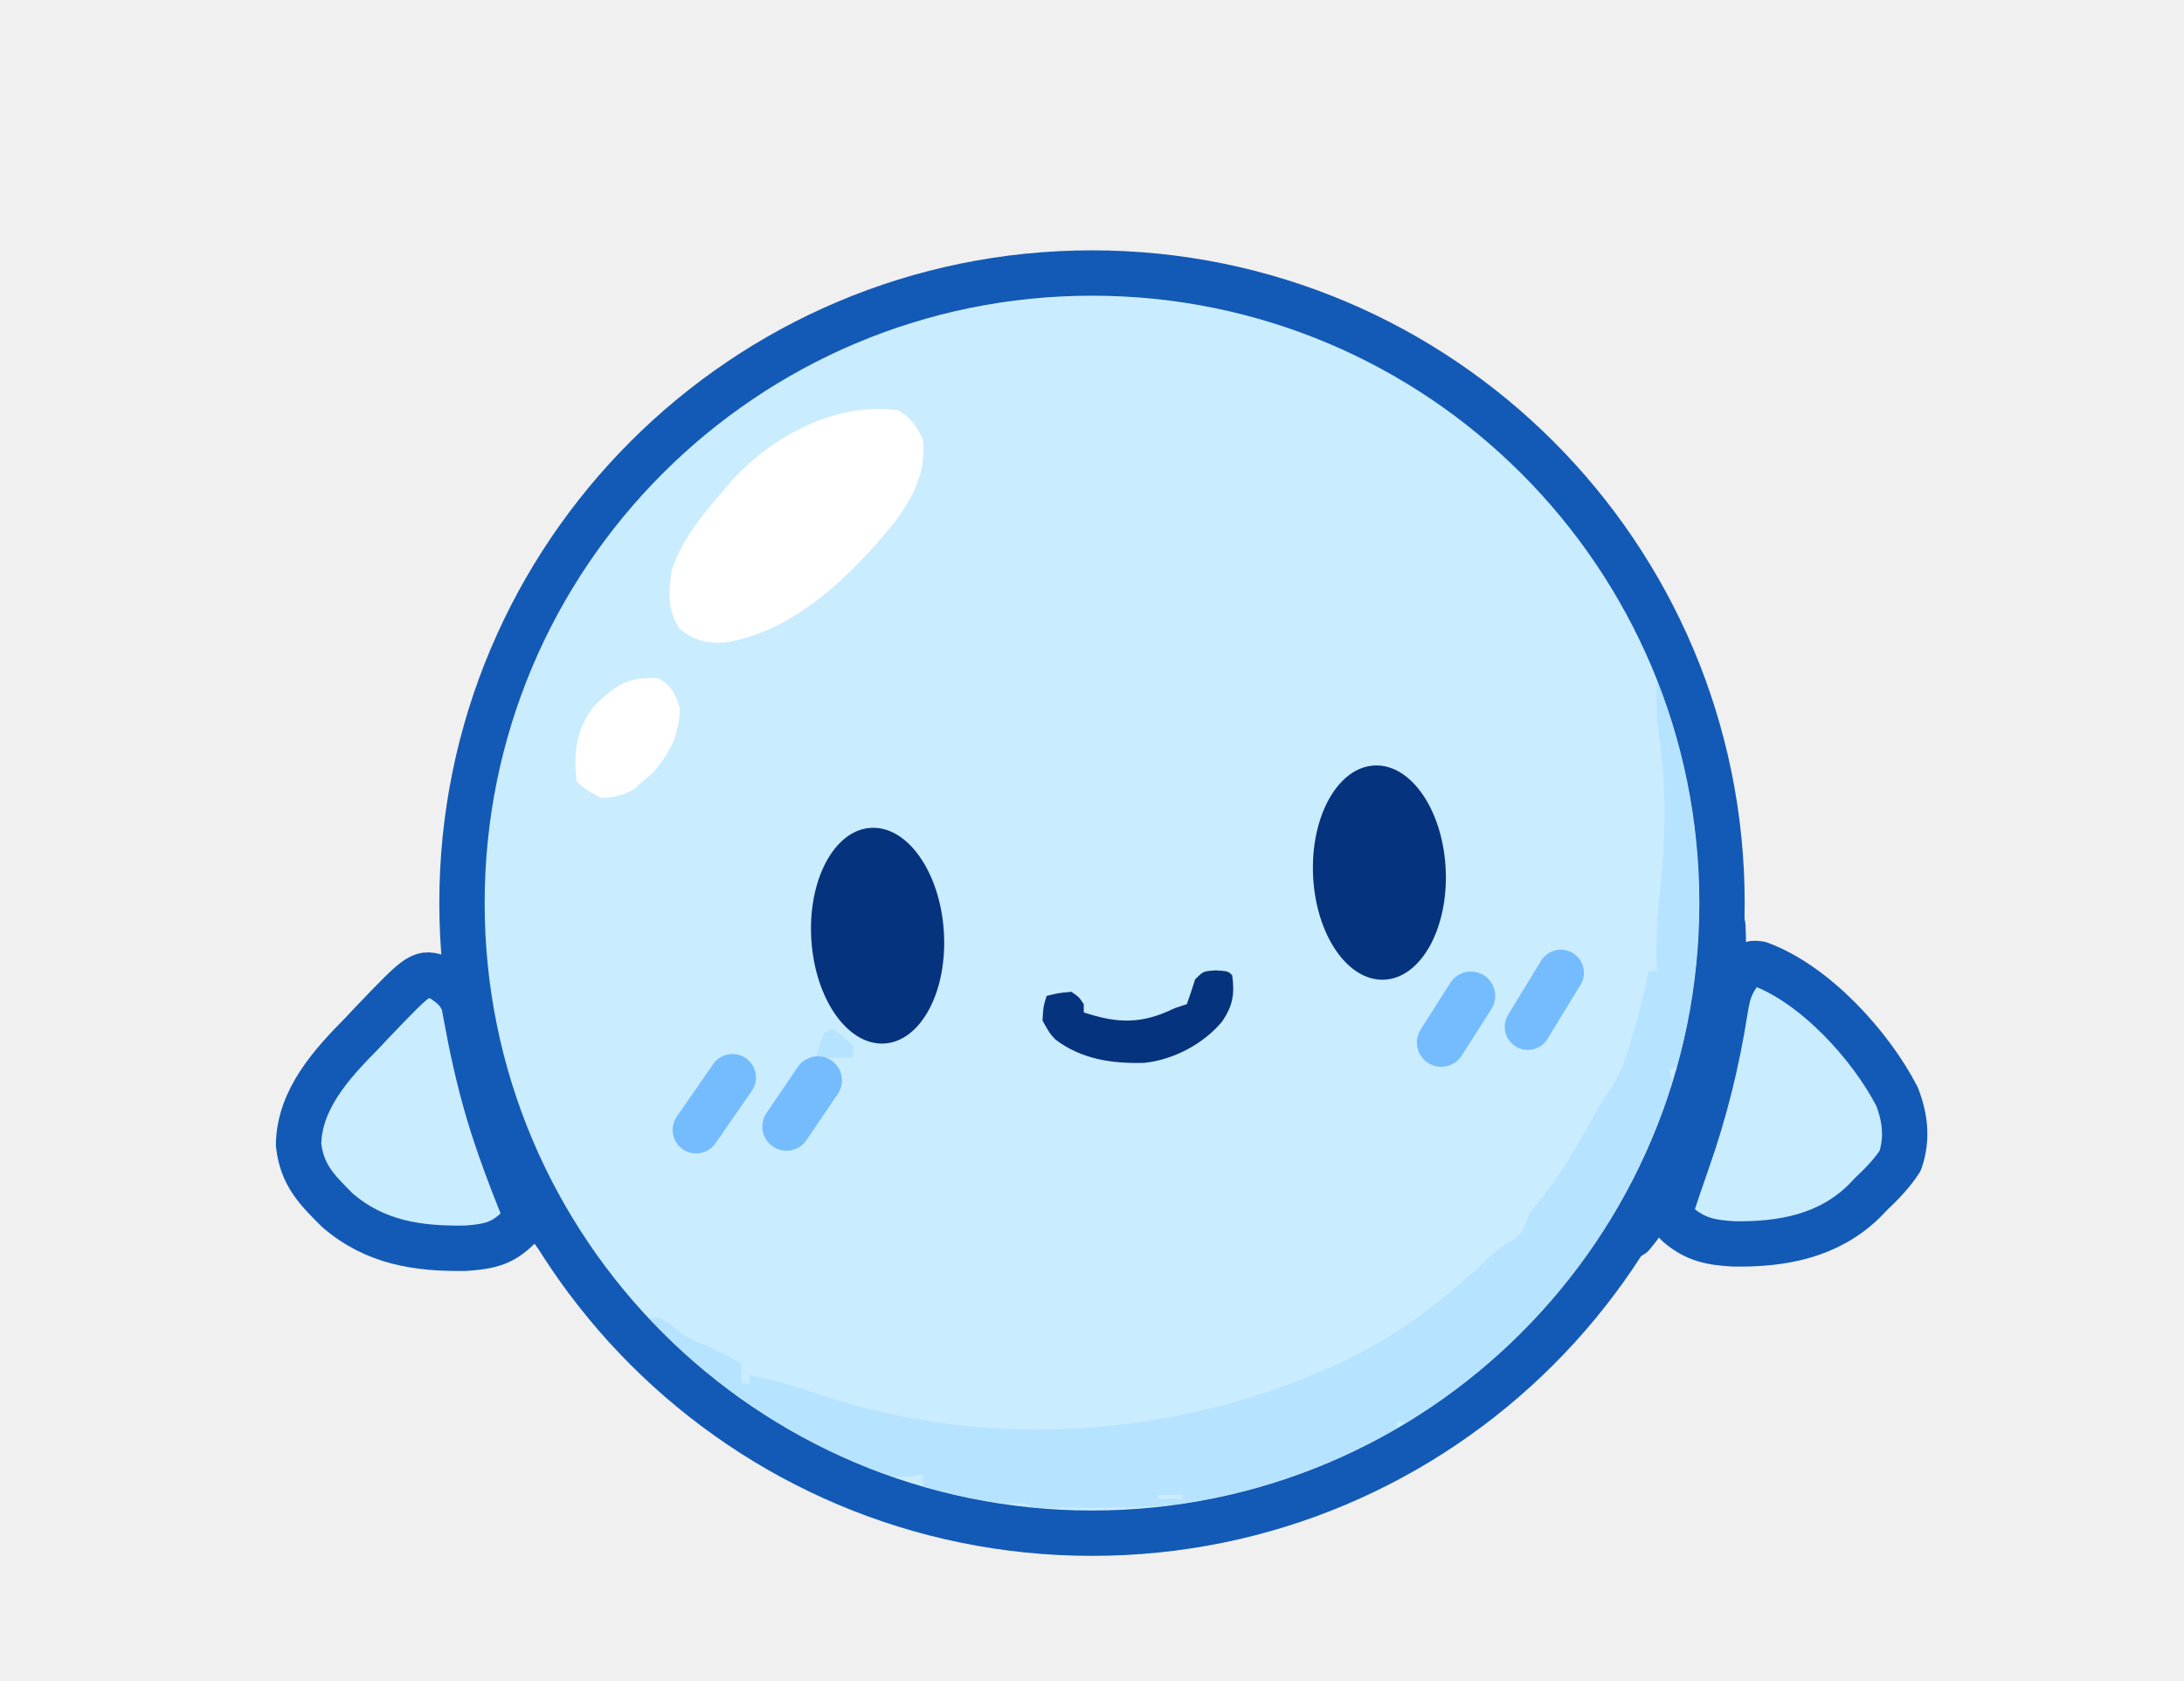
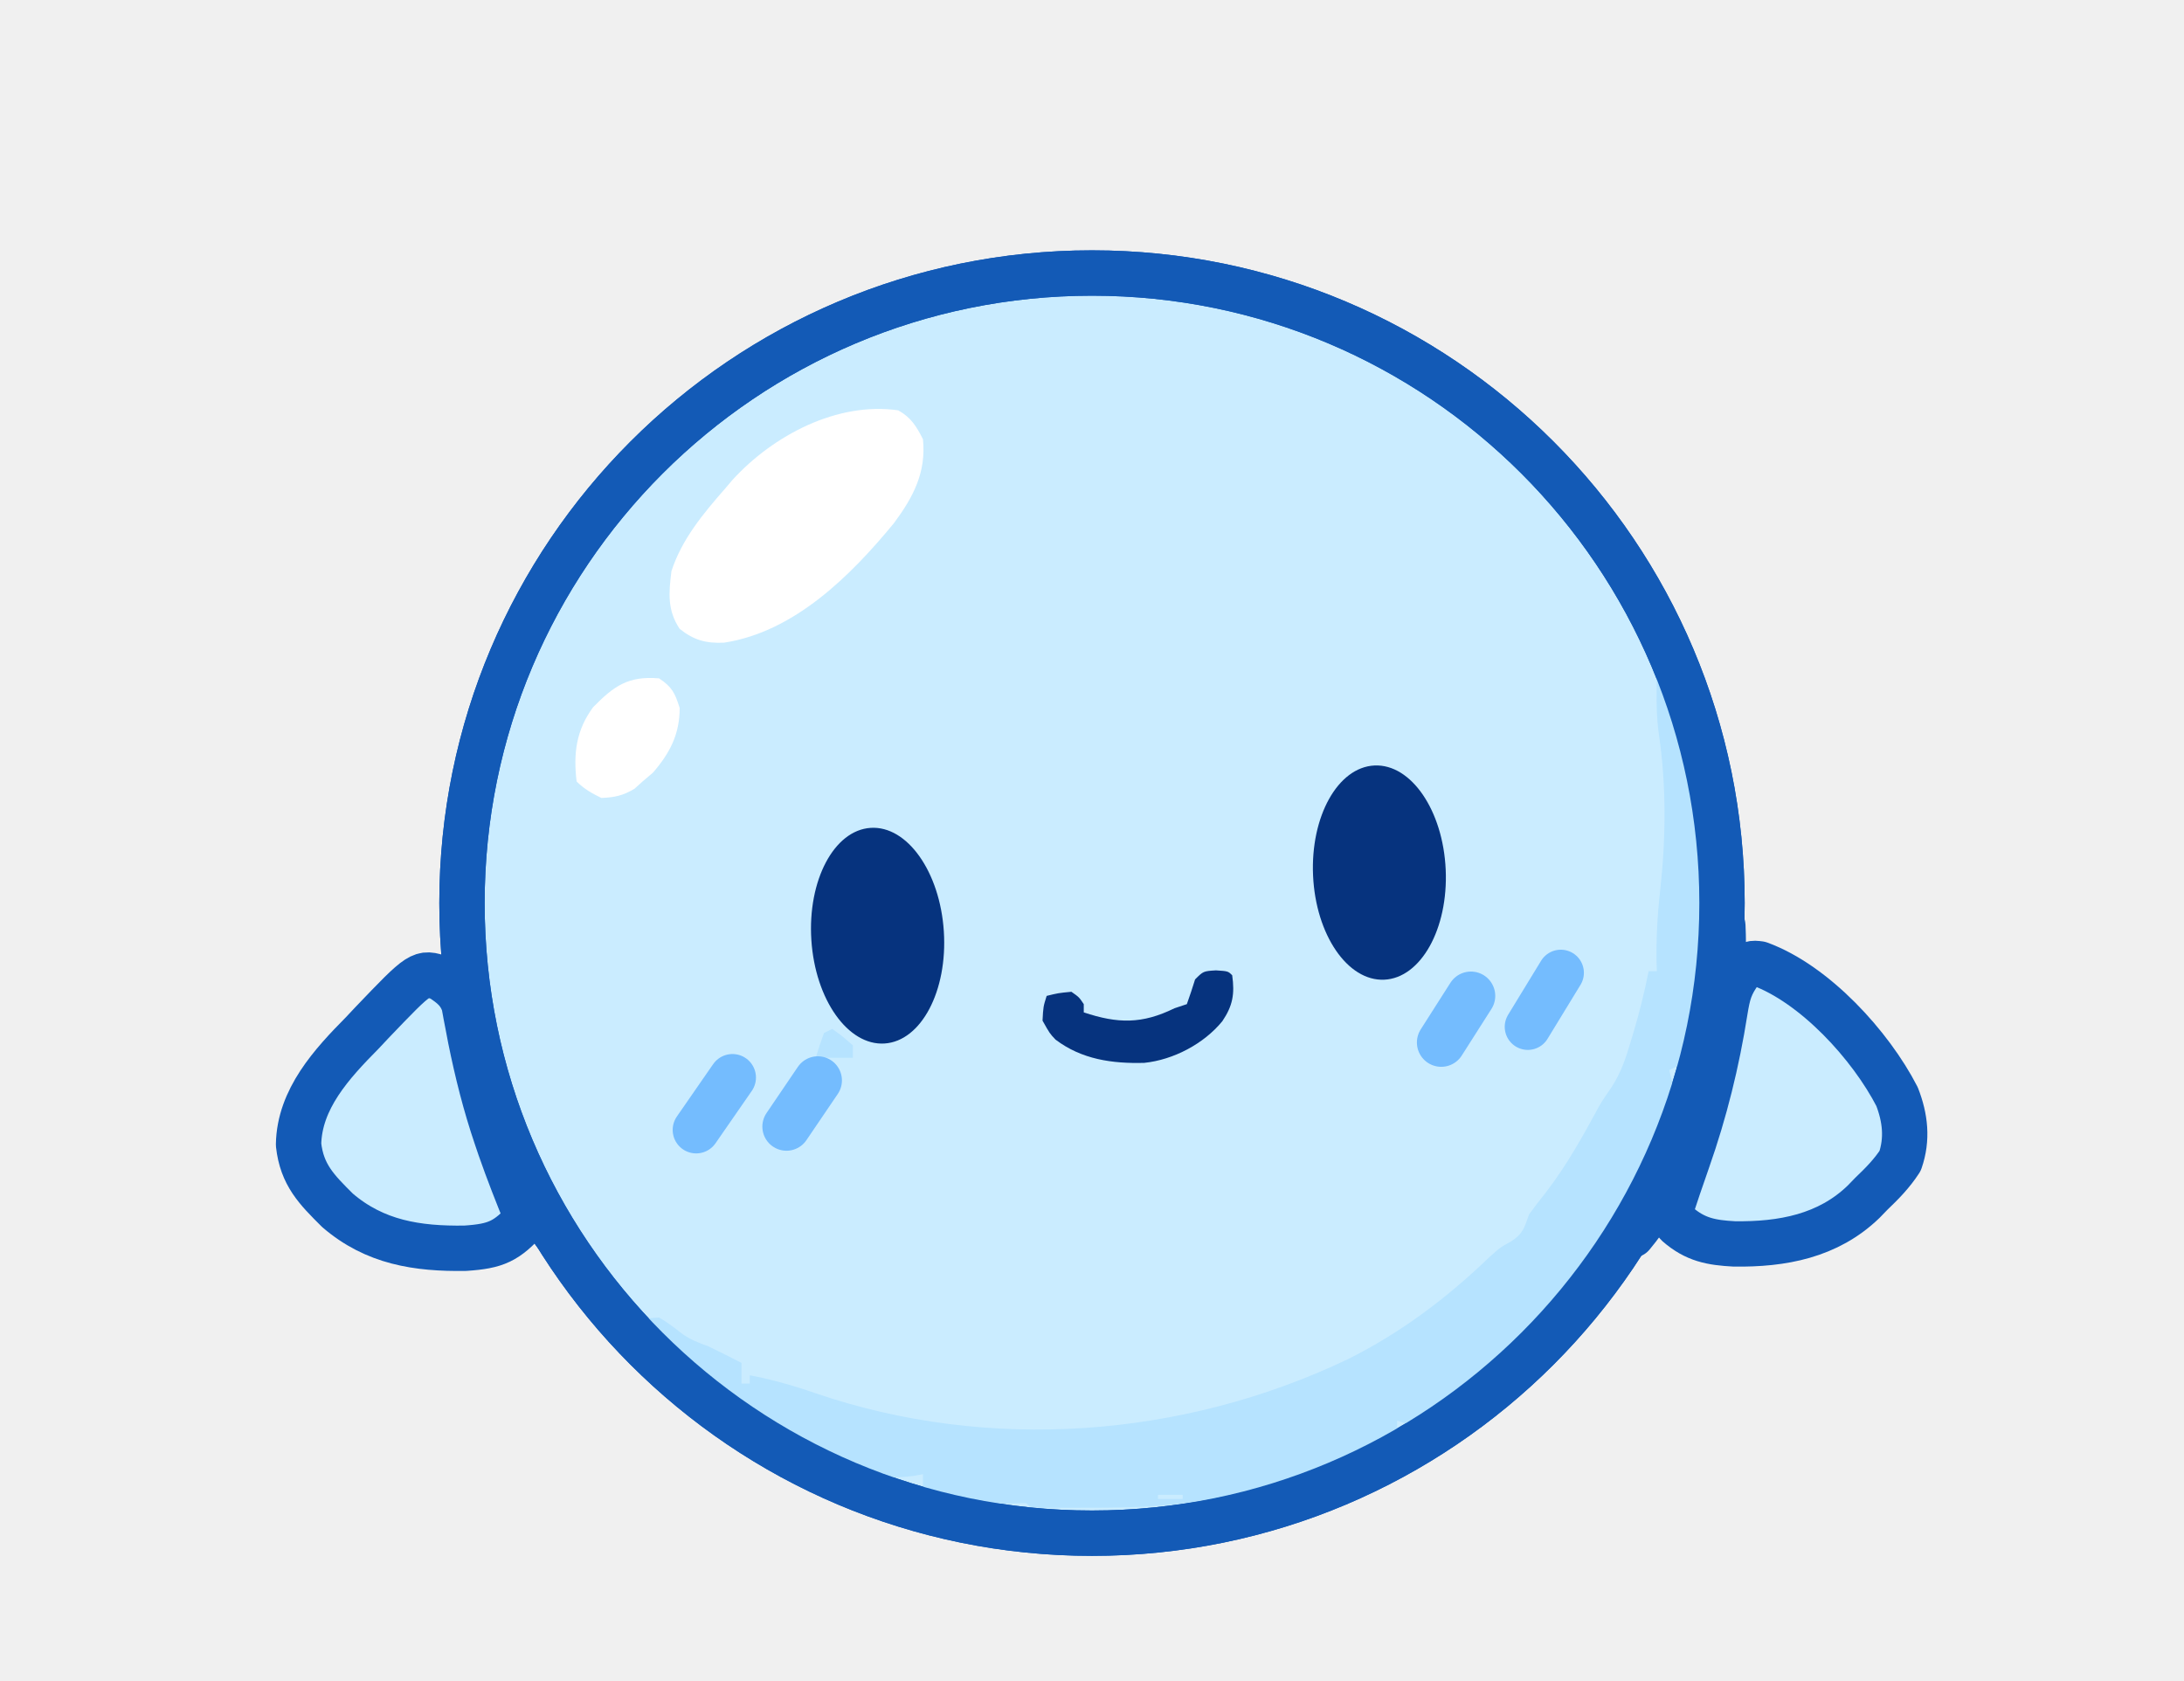
<svg xmlns="http://www.w3.org/2000/svg" viewBox="0 0 520 400" class="pose" data-pose="idle">
  <g class="char" transform="translate(260,215) scale(0.9817) translate(-223.00,-197.50)">
    <g class="arm arm-left" stroke="#135AB6" stroke-width="11" stroke-linejoin="round">
      <path d="M0 0 C2.74 1.82 4.6 3.22 5.65 6.42 C5.79 7.23 5.94 8.05 6.1 8.89 C6.28 9.81 6.46 10.73 6.64 11.68 C6.83 12.67 7.02 13.66 7.21 14.68 C8.86 22.84 10.84 30.73 13.52 38.61 C13.66 39.03 13.66 39.03 14.37 41.12 C16.39 46.92 18.64 52.62 20.96 58.3 C16.01 63.83 13.45 65 5.95 65.5 C-5.69 65.68 -16 64.08 -25.04 56.3 C-30.13 51.24 -33.67 47.69 -34.48 40.36 C-34.3 29.3 -26.4 20.74 -19.04 13.3 C-18.28 12.49 -17.53 11.69 -16.75 10.86 C-4.79 -1.64 -4.79 -1.64 0 0 Z" fill="#CAECFF" transform="translate(65.043,215.699)" />
      <path d="M0 0 C1.64 1.36 3.27 2.74 4.86 4.16 C7 6 7 6 9.29 7.59 C17.36 13.97 17.98 22.29 19.75 31.84 C20.89 37.84 22.58 43.54 24.56 49.31 C24.84 50.14 25.12 50.97 25.41 51.82 C27.43 57.62 29.69 63.31 32 69 C29.69 71.31 27.38 73.62 25 76 C21.3 72.75 19.24 69.06 17.12 64.69 C16.95 64.33 16.95 64.33 16.08 62.54 C6.82 43.32 -0.87 21.65 0 0 Z" fill="#CAECFF" transform="translate(71,205)" />
    </g>
    <g class="arm arm-right" stroke="#135AB6" stroke-width="11" stroke-linejoin="round">
      <path d="M0 0 C13.41 4.9 26.95 19.77 33.34 32.2 C35.34 37.36 35.92 42.47 34.09 47.76 C32.1 50.83 29.72 53.25 27.09 55.76 C26.47 56.39 25.86 57.02 25.23 57.68 C16.6 66.03 5.49 68.07 -6.16 67.91 C-11.69 67.61 -15.61 66.9 -19.91 63.14 C-20.57 62.35 -21.23 61.57 -21.91 60.76 C-20.46 56.37 -19 51.98 -17.45 47.61 C-13.3 35.8 -10.35 23.89 -8.4 11.52 C-7.71 7.25 -7.18 5.12 -4.54 1.57 C-1.91 -0.24 -1.91 -0.24 0 0 Z" fill="#CAECFF" transform="translate(384.914,212.238)" />
      <path d="M0 0 C1.15 23.45 -6.62 56.62 -22 75 C-25 75 -25 75 -27.69 72.5 C-28.07 72.09 -28.07 72.09 -30 70 C-28.55 65.6 -27.09 61.21 -25.54 56.85 C-22.77 48.98 -20.43 41.17 -18.75 33 C-18.58 32.19 -18.41 31.39 -18.24 30.56 C-17.59 27.37 -17.02 24.32 -16.8 21.07 C-16.14 12.22 -8.5 6.76 -2.37 1.13 C-1 0 -1 0 0 0 Z" fill="#CAECFF" transform="translate(376,203)" />
    </g>
    <path d="M0 0 C4.04 1.78 7.46 4.4 11 7 C10.67 7.66 10.34 8.32 10 9 C7.44 9.62 7.44 9.62 5 10 C3.97 8.91 2.95 7.8 1.94 6.69 C1.37 6.07 0.8 5.46 0.21 4.82 C0.01 4.52 0.01 4.52 -1 3 C-0.67 2.01 -0.34 1.02 0 0 Z" fill="#B6E3FF" transform="translate(107,290)" class="arm-shade" />
    <g class="body">
      <circle cx="223.0" cy="197.5" r="152.8" fill="#CAECFF" stroke="#135AB6" stroke-width="11" class="body-fill" />
      <clipPath id="idle-clip">
-         <circle cx="223.0" cy="197.5" r="147.2" />
+         <circle cx="223.0" cy="197.5" r="150.2" />
      </clipPath>
      <g clip-path="url(#idle-clip)" class="body-shade">
        <path d="M0 0 C3.59 7.03 6.31 12.98 6 21 C6.94 24.19 6.94 24.19 8 27 C9.05 30.61 9.5 34.28 10 38 C10.33 38 10.66 38 11 38 C11 40.31 11 42.62 11 45 C11.33 45 11.66 45 12 45 C12.24 74.23 12.24 74.23 11 85 C10.67 85.33 10.34 85.66 10 86 C10.01 86.36 10.01 86.36 10.06 88.19 C9.99 91.5 9.07 93.87 8 97 C7.62 98.29 7.25 99.59 6.89 100.88 C4.44 109.54 1.72 117.79 -2 126 C-2.66 126 -3.32 126 -4 126 C-3.94 126.74 -3.88 127.49 -3.81 128.25 C-4.04 131.6 -4.94 132.39 -7 135 C-9.01 138 -10.99 141.01 -12.96 144.03 C-14.86 146.8 -16.86 149.41 -19 152 C-19.43 152.54 -19.87 153.08 -20.32 153.63 C-23.59 157.56 -27.1 161.24 -30.69 164.88 C-31.16 165.36 -31.64 165.85 -32.13 166.36 C-34.42 168.65 -35.88 169.96 -39 171 C-39.75 171.76 -40.5 172.52 -41.27 173.3 C-44.15 176.15 -47.16 178.21 -50.62 180.25 C-50.95 180.44 -50.95 180.44 -52.57 181.4 C-57.86 184.47 -63.29 187.23 -68.81 189.88 C-69.19 190.06 -69.19 190.06 -71.13 190.99 C-76.62 193.56 -82.17 195.36 -88 197 C-88.99 197.33 -89.98 197.66 -91 198 C-94.96 199.32 -98.98 200.13 -103.06 201 C-103.87 201.18 -104.68 201.36 -105.51 201.54 C-116.38 203.85 -126.97 204.16 -138.06 204.12 C-139.41 204.13 -140.75 204.13 -142.09 204.14 C-143.35 204.14 -144.61 204.13 -145.91 204.13 C-146.48 204.13 -146.48 204.13 -149.38 204.13 C-152 204 -152 204 -153 203 C-154.38 203.01 -155.75 203.06 -157.12 203.12 C-164.27 203.23 -171.07 201.55 -178 200 C-178 198.68 -178 197.36 -178 196 C-178.36 196.07 -178.36 196.07 -180.17 196.39 C-188.94 197.61 -195.05 195.71 -203 192 C-203 191.34 -203 190.68 -203 190 C-203.56 190.23 -204.11 190.45 -204.69 190.69 C-207.97 191.13 -209.21 189.76 -212 188 C-218.4 184.4 -218.4 184.4 -221 182.96 C-224.04 181.25 -226.71 179.66 -229 177 C-230.83 175 -232.31 173.82 -234.69 172.44 C-235.45 171.96 -236.21 171.49 -237 171 C-237 170.34 -237 169.68 -237 169 C-237.93 168.59 -238.86 168.18 -239.81 167.75 C-244.02 165.44 -245.5 163.5 -247 159 C-244.94 158.19 -244.94 158.19 -242 158 C-240.08 159.09 -238.42 160.37 -236.68 161.73 C-234.58 163.32 -232.47 164.1 -230 165 C-227.31 166.29 -224.66 167.64 -222 169 C-222 170.65 -222 172.3 -222 174 C-221.34 174 -220.68 174 -220 174 C-220 173.34 -220 172.68 -220 172 C-214.48 173.06 -209.31 174.53 -204 176.38 C-162.02 190.7 -115.01 187.21 -74.99 168.13 C-62.13 161.71 -50.94 153.3 -40.62 143.35 C-38 141 -38 141 -35.29 139.5 C-32.42 137.62 -32.13 136.18 -31 133 C-29.69 131.19 -28.33 129.43 -26.94 127.69 C-21.87 121.09 -17.97 114.07 -14.02 106.77 C-13.07 105.13 -11.99 103.56 -10.9 102.01 C-8.68 98.5 -7.53 95.15 -6.38 91.19 C-6.16 90.49 -5.95 89.78 -5.73 89.06 C-4.25 84.08 -3 79.1 -2 74 C-1.34 74 -0.68 74 0 74 C-0.02 73.38 -0.05 72.75 -0.07 72.11 C-0.18 66.24 0.11 60.54 0.77 54.71 C2.2 41.88 2.34 29.14 0.46 16.33 C-0.02 12.86 -0.1 9.56 -0.06 6.06 C-0.05 4.92 -0.04 3.78 -0.04 2.6 C-0.03 2.17 -0.03 2.17 0 0 Z M4 14 C5 16 5 16 5 16 Z M-5 90 C-4 92 -4 92 -4 92 Z M5 97 C4.67 97.17 4.67 97.17 3 98 C3.33 99.32 3.66 100.64 4 102 C4.66 101.67 5.32 101.34 6 101 C5.67 99.68 5.34 98.36 5 97 Z M-1 116 C0 118 0 118 0 118 Z M-63 183 C-63 183.66 -63 184.32 -63 185 C-62.01 184.67 -61.02 184.34 -60 184 C-60.99 183.67 -61.98 183.34 -63 183 Z M-121 201 C-121 201.33 -121 201.66 -121 202 C-119.02 202 -117.04 202 -115 202 C-115 201.67 -115 201.34 -115 201 C-116.98 201 -118.96 201 -121 201 Z" fill="#B6E3FF" transform="translate(360,140)" />
        <path d="M0 0 C2.5 1.81 2.5 1.81 5 4 C5 4.99 5 5.98 5 7 C2.03 7 -0.94 7 -4 7 C-3.4 4.98 -2.73 2.98 -2 1 C-1.34 0.67 -0.68 0.34 0 0 Z" fill="#B6E3FF" transform="translate(160,228)" />
      </g>
      <path d="M0 0 C3.05 1.68 4.45 3.9 6 7 C6.82 15.02 3.66 21.02 -1 27.31 C-11.46 40.04 -25.15 53.73 -42.22 56.34 C-46.63 56.55 -49.56 55.73 -53 53 C-56.02 48.48 -55.66 44.3 -55 39 C-52.49 31.26 -47.29 25.04 -42 19 C-41.41 18.3 -40.81 17.6 -40.2 16.88 C-30.31 6.04 -14.76 -2.13 0 0 Z" fill="#FFFFFF" transform="translate(176,78)" class="highlight" />
      <path d="M0 0 C3.16 2.08 3.87 3.59 5 7.19 C5 13.53 2.62 18.14 -1.5 22.88 C-2.33 23.58 -3.15 24.28 -4 25 C-4.64 25.58 -5.28 26.16 -5.94 26.75 C-8.7 28.43 -10.77 28.87 -14 29 C-16.33 27.86 -18.17 26.83 -20 25 C-20.81 18.21 -20.11 12.57 -16 7 C-10.95 1.84 -7.45 -0.64 0 0 Z" fill="#FFFFFF" transform="translate(118,143)" class="highlight-small" />
+       <circle cx="223.0" cy="197.5" r="152.8" stroke="#135AB6" stroke-width="11" fill="none" class="body-outline" />
    </g>
    <g class="blush-left">
      <line x1="135.8" y1="239.8" x2="127.0" y2="252.5" stroke="#74BCFE" stroke-width="11.4" stroke-linecap="round" class="blush-left-1" />
      <line x1="156.5" y1="240.5" x2="148.9" y2="251.7" stroke="#74BCFE" stroke-width="11.7" stroke-linecap="round" class="blush-left-2" />
    </g>
    <g class="blush-right">
      <line x1="314.9" y1="220.0" x2="307.7" y2="231.3" stroke="#74BCFE" stroke-width="11.8" stroke-linecap="round" class="blush-right-1" />
      <line x1="336.7" y1="214.4" x2="328.7" y2="227.5" stroke="#74BCFE" stroke-width="11.2" stroke-linecap="round" class="blush-right-2" />
    </g>
    <g class="eye-left">
      <ellipse cx="171.0" cy="205.4" rx="26.2" ry="16.1" transform="rotate(86.3 171.0 205.4)" fill="#06337E" class="" />
    </g>
    <g class="eye-right">
      <ellipse cx="292.7" cy="190.1" rx="26.0" ry="16.1" transform="rotate(87.4 292.7 190.1)" fill="#06337E" class="" />
    </g>
    <path d="M0 0 C2.94 0.19 2.94 0.19 3.94 1.19 C4.58 5.72 4.08 8.58 1.56 12.31 C-2.9 17.8 -10.31 21.7 -17.38 22.43 C-25.13 22.64 -32.55 21.61 -38.9 16.8 C-40.31 15.31 -40.31 15.31 -42.06 12.19 C-41.88 8.81 -41.88 8.81 -41.06 6.19 C-38.25 5.5 -38.25 5.5 -35.06 5.19 C-33.19 6.5 -33.19 6.5 -32.06 8.19 C-32.06 8.85 -32.06 9.51 -32.06 10.19 C-23.79 12.94 -17.94 13.05 -10.06 9.19 C-9.07 8.86 -8.08 8.53 -7.06 8.19 C-6.35 6.21 -5.68 4.2 -5.06 2.19 C-3.06 0.19 -3.06 0.19 0 0 Z" fill="#06337E" transform="translate(253.062,213.812)" class="mouth" />
  </g>
</svg>
